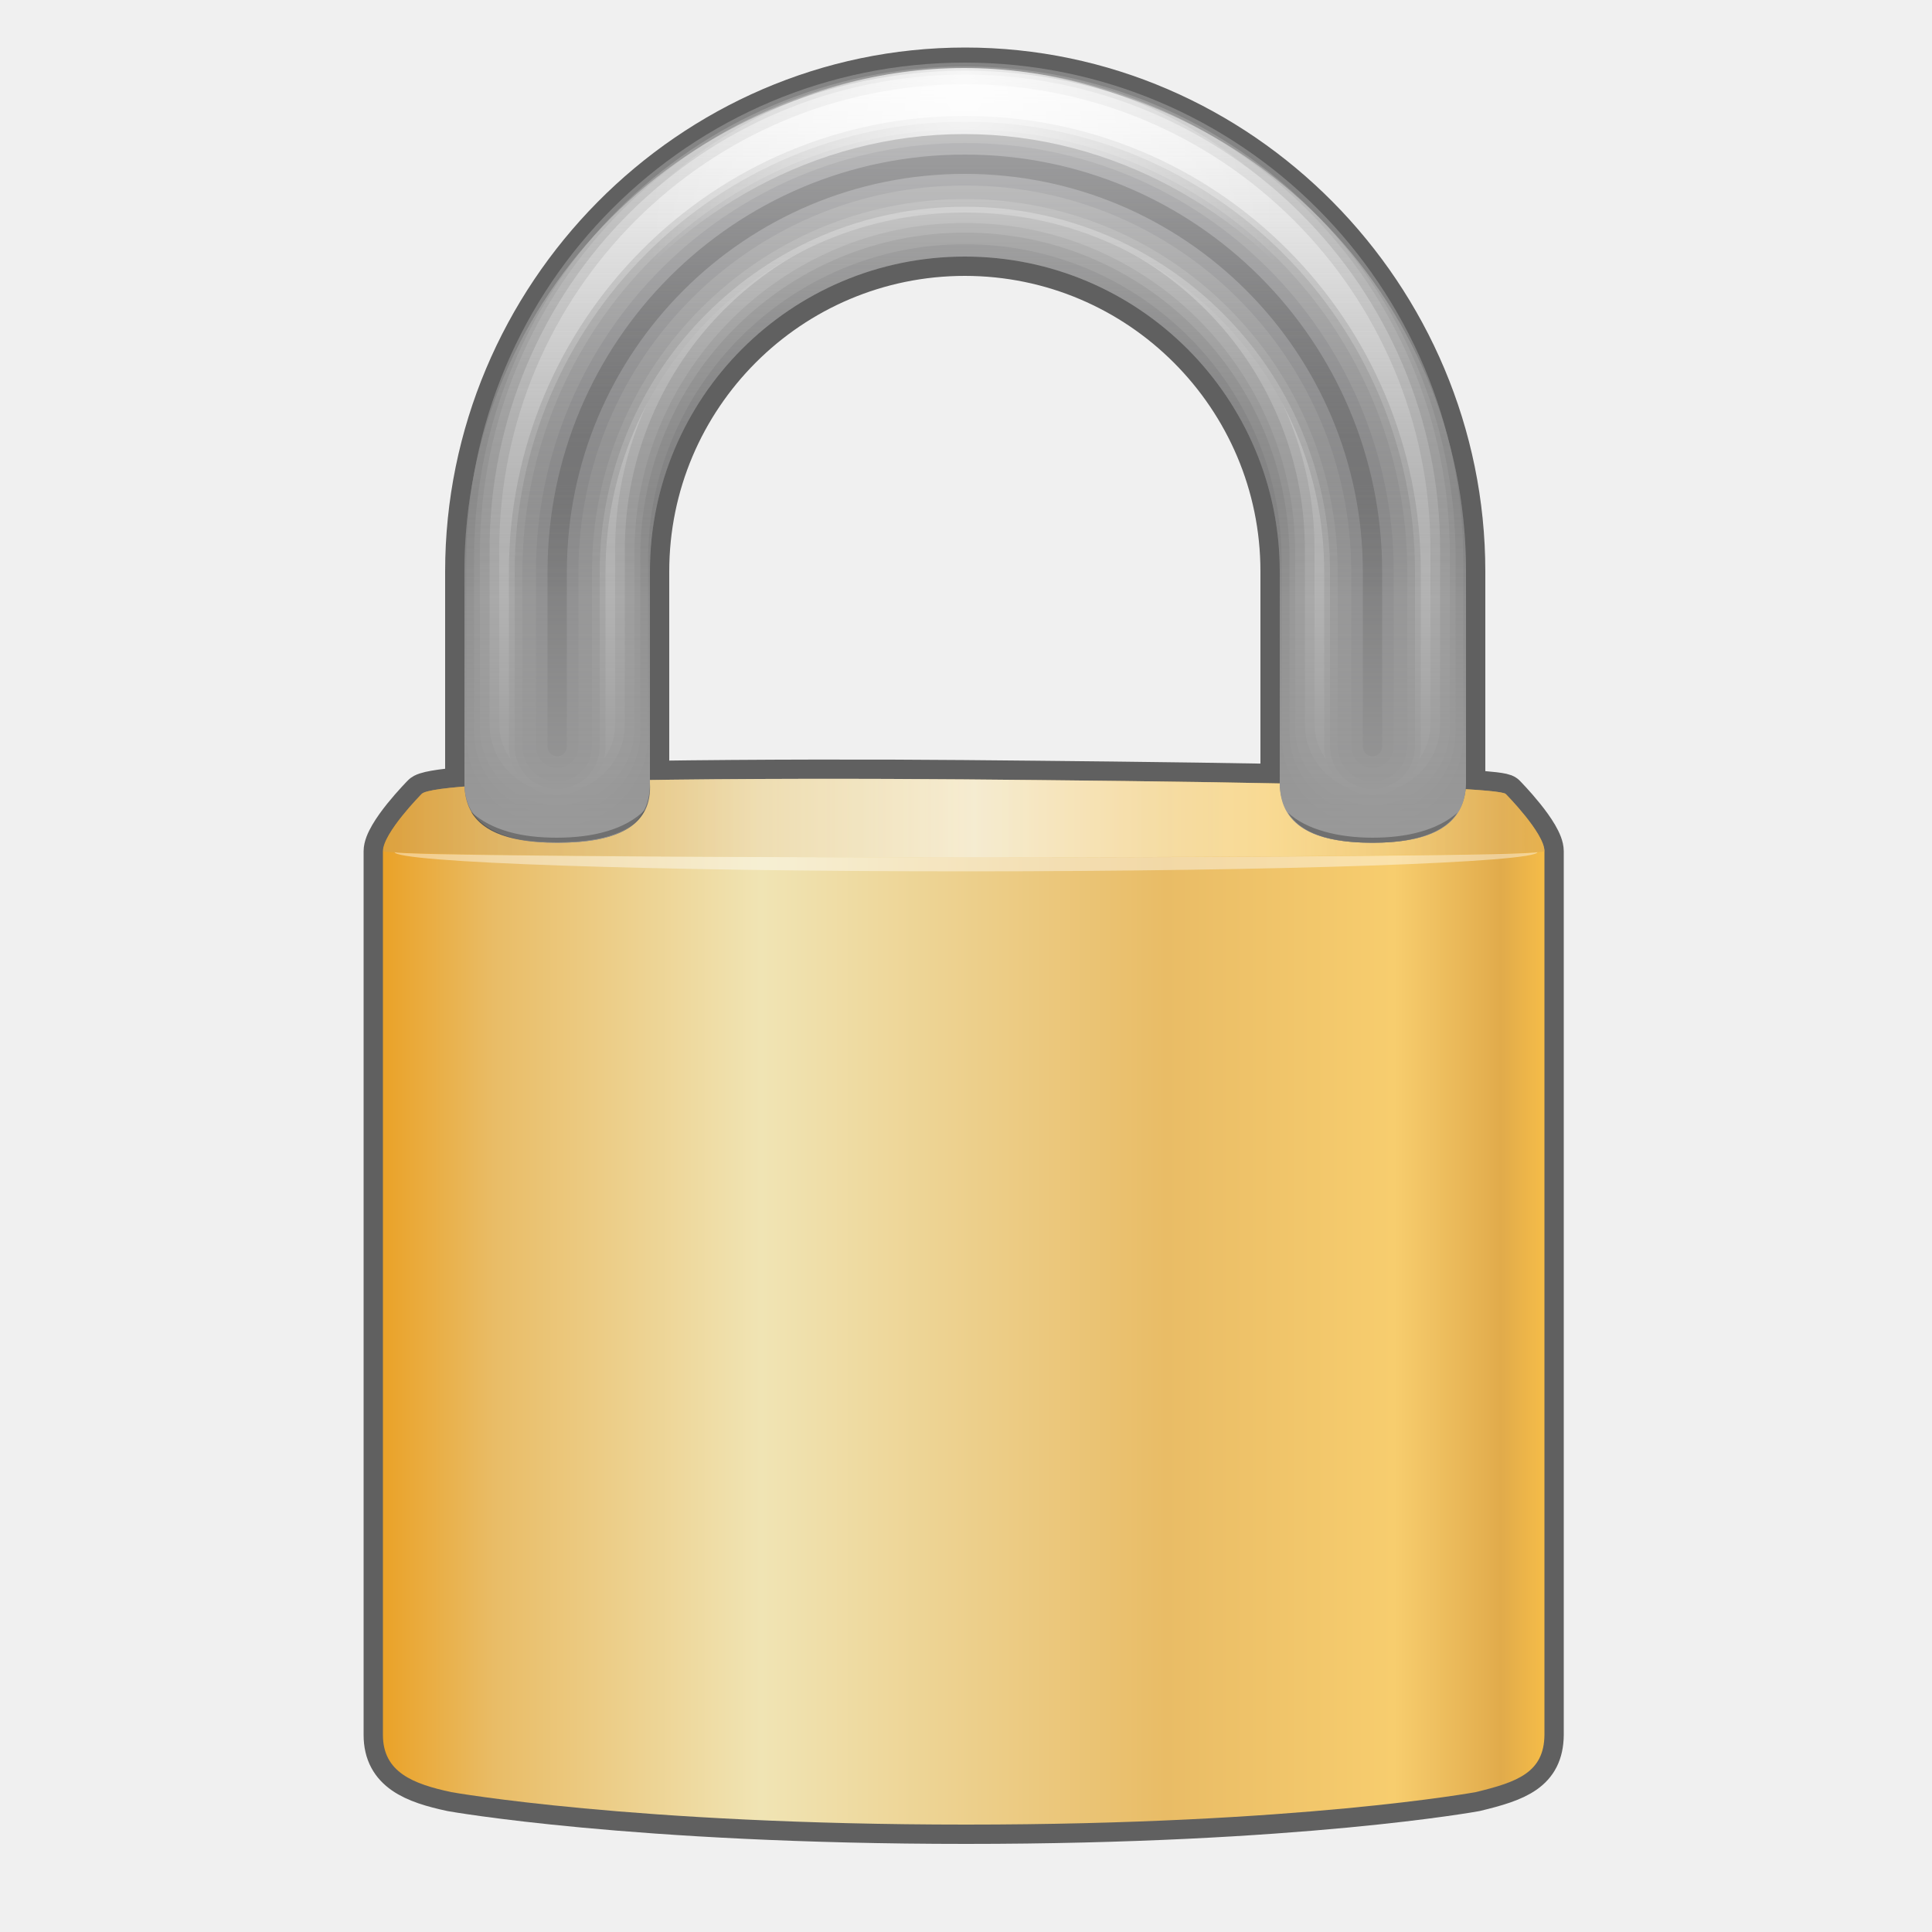
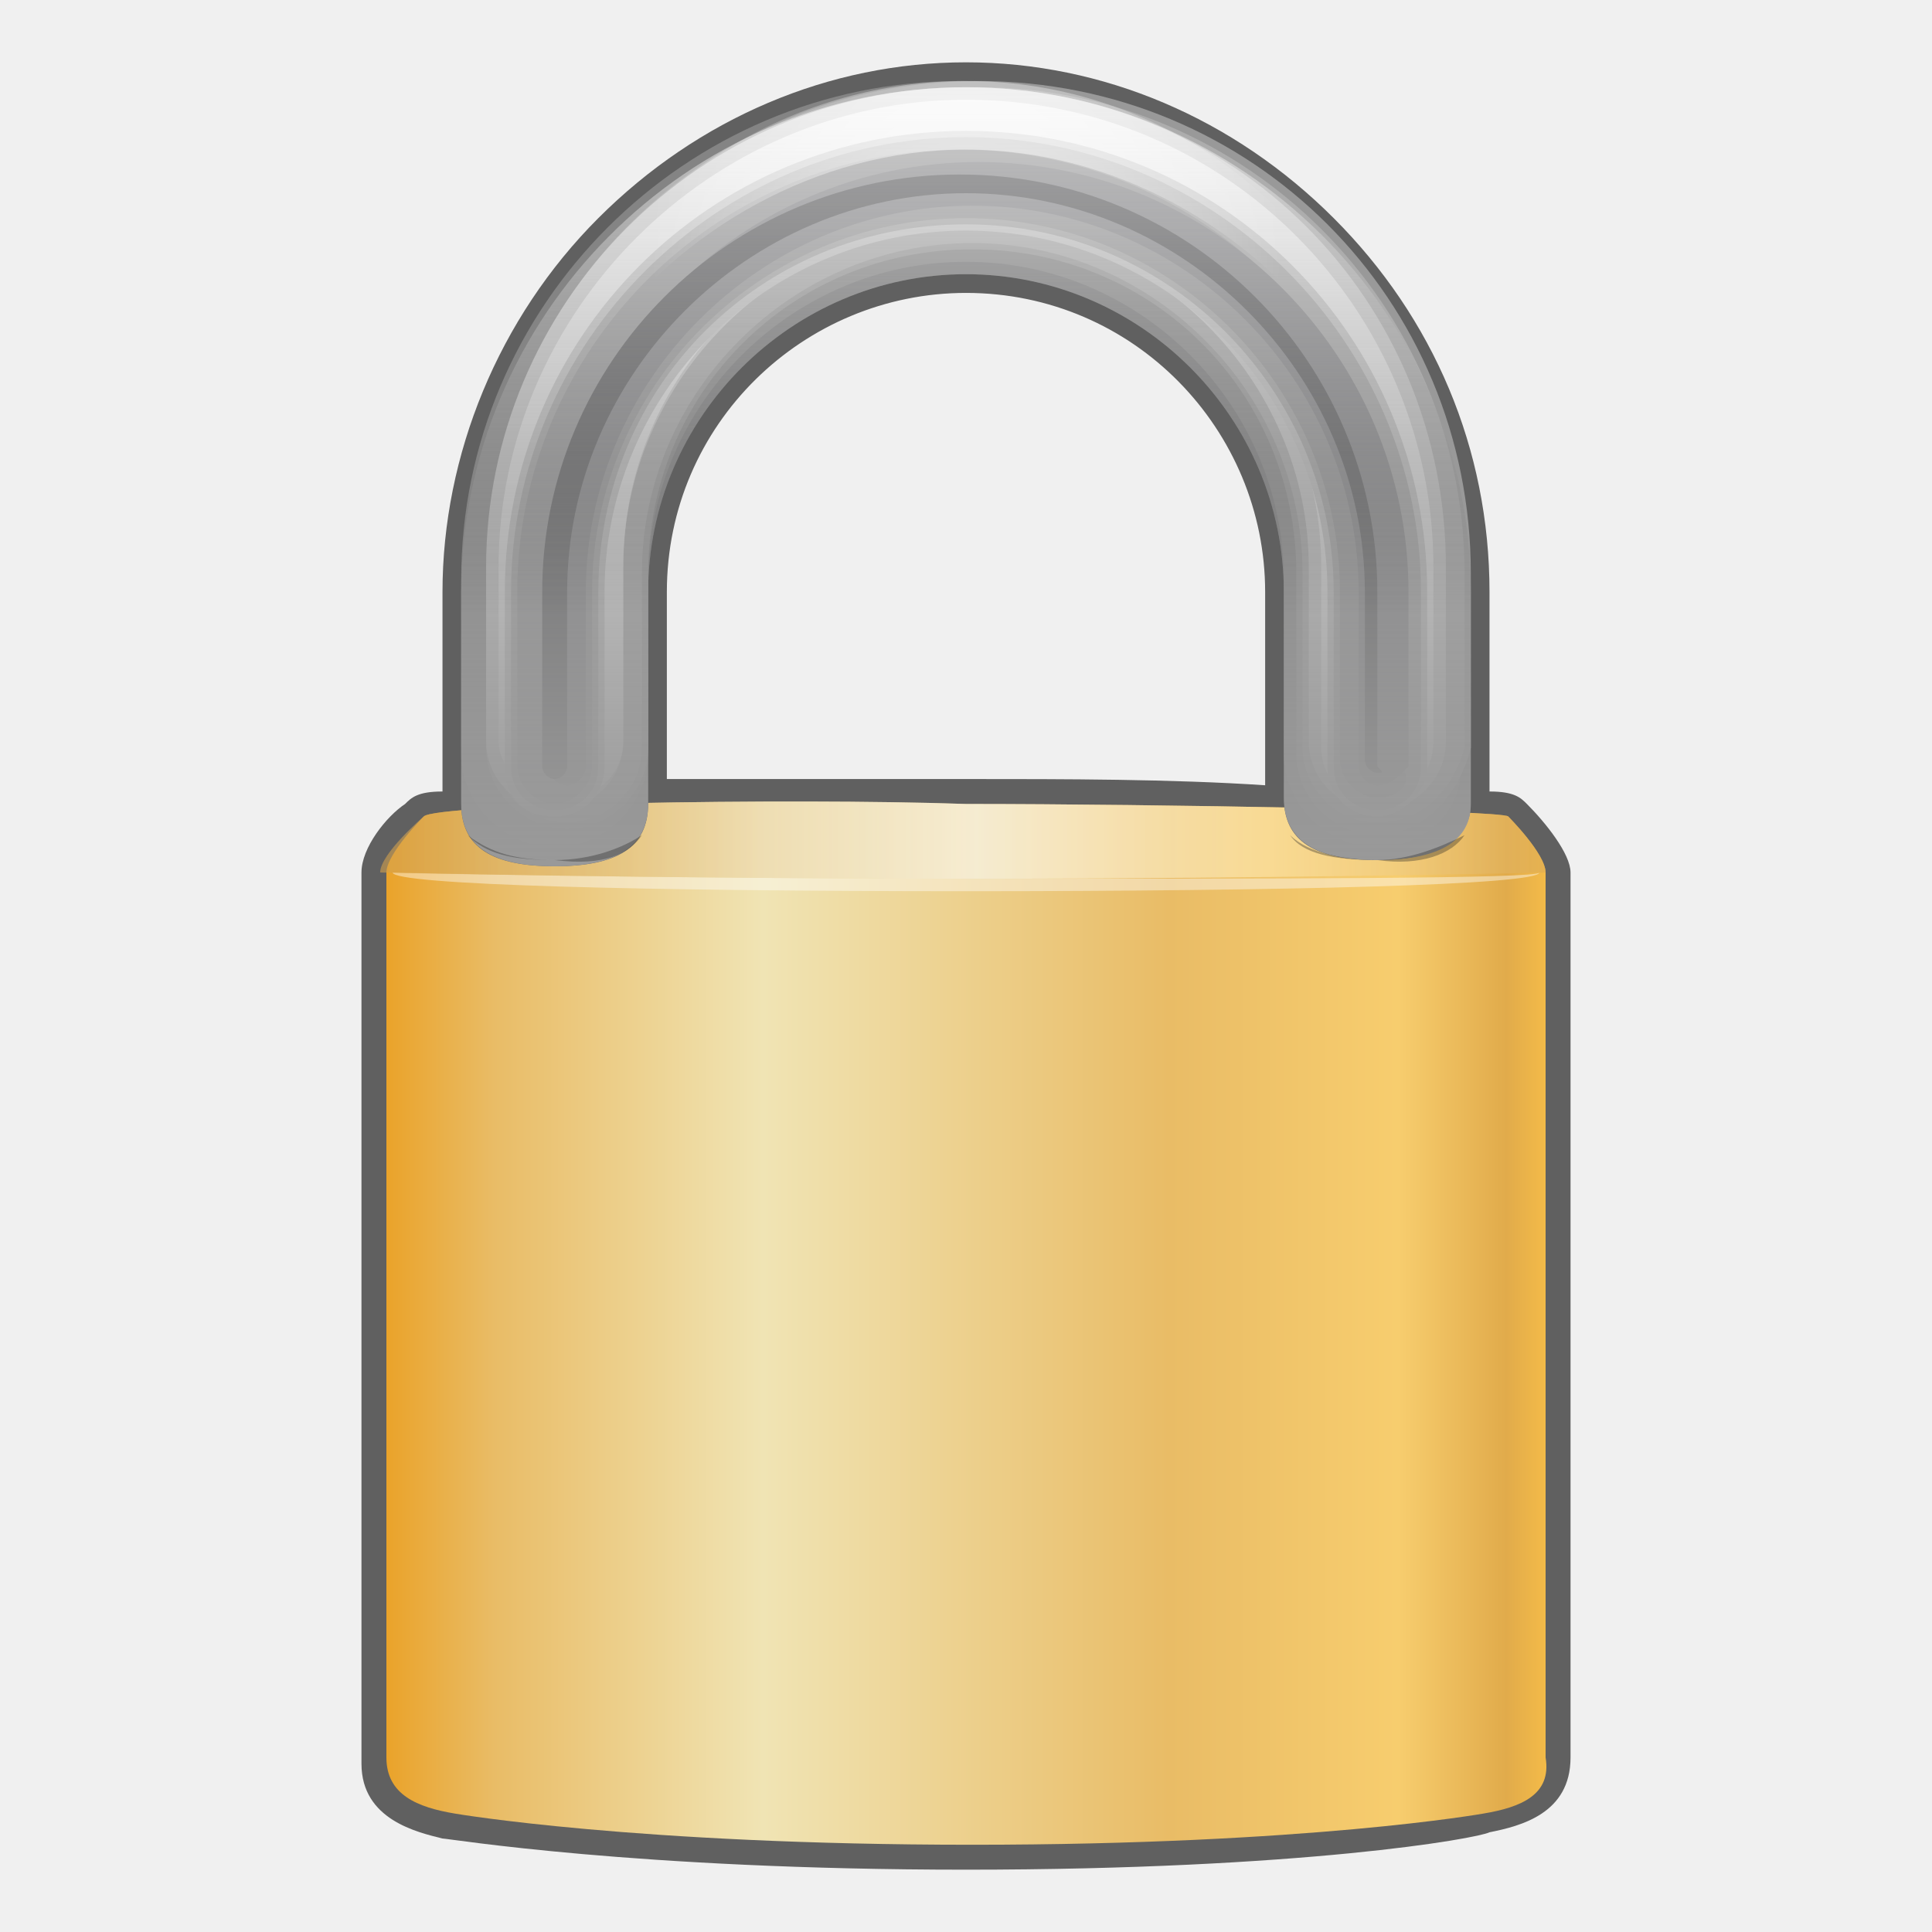
- <svg xmlns="http://www.w3.org/2000/svg" id="icon-padlock" viewBox="0 0 500 500">
+ <svg xmlns="http://www.w3.org/2000/svg" id="icon-padlock" viewBox="0 0 31 31">
  <style type="text/css">
- 		.st0{opacity:0.6;stroke:#000;stroke-width:10;}
+ 		.st0{opacity:0.6;enable-background:new    ;}
		.st1{fill:url(#SVGID_1_);}
- 		.st2{opacity:0.42;fill:#fff;}
- 		.st3{opacity:0.6;fill:url(#SVGID_2_);}
+ 		.st2{opacity:0.42;fill:#FFFFFF;enable-background:new    ;}
+ 		.st3{opacity:0.6;fill:url(#SVGID_2_);enable-background:new    ;}
		.st4{fill:#717172;}
- 		.st5{fill:none;stroke:#848484;stroke-width:47;stroke-linecap:round;}
- 		.st6{fill:none;stroke:#999;stroke-width:43;stroke-linecap:round;}
- 		.st7{fill:none;stroke:#ADADAD;stroke-width:40;stroke-linecap:round;}
- 		.st8{fill:none;stroke:#D1D1D1;stroke-width:35;stroke-linecap:round;}
- 		.st9{fill:none;stroke:#F2F2F2;stroke-width:30;stroke-linecap:round;}
- 		.st10{fill:none;stroke:#C9C9C9;stroke-width:25;stroke-linecap:round;}
- 		.st11{fill:none;stroke:#A8A8A8;stroke-width:22;stroke-linecap:round;}
- 		.st12{fill:none;stroke:#959596;stroke-width:18;stroke-linecap:round;}
- 		.st13{fill:none;stroke:#818184;stroke-width:11;stroke-linecap:round;}
- 		.st14{fill:none;stroke:#4F4F51;stroke-width:5;stroke-linecap:round;}
+ 		.st5{fill:#848484;}
+ 		.st6{fill:#999999;}
+ 		.st7{fill:#ADADAD;}
+ 		.st8{fill:#D1D1D1;}
+ 		.st9{fill:#F2F2F2;}
+ 		.st10{fill:#C9C9C9;}
+ 		.st11{fill:#A8A8A8;}
+ 		.st12{fill:#959596;}
+ 		.st13{fill:#818184;}
+ 		.st14{fill:#4F4F51;}
		.st15{fill:url(#SVGID_3_);}
		.st16{fill:url(#SVGID_4_);}
		.st17{fill:url(#SVGID_5_);}
- 		.st18{opacity:0.35;fill:#222;}
+ 		.st18{opacity:0.35;fill:#222222;enable-background:new    ;}
	</style>
-   <linearGradient id="SVGID_1_" gradientUnits="userSpaceOnUse" x1="99.127" y1="336.875" x2="399.602" y2="336.875">
+   <g class="st0">
+     <path d="M24.2,13.1c0,0-0.3-0.1-0.6-0.1c0,0,0-0.1,0-0.1V9.5c0-4.5-3.6-8.1-8.1-8.1c-4.5,0-8.1,3.7-8.1,8.1v3.4c0,0,0,0,0,0    c-0.4,0-0.7,0.1-0.7,0.1c0,0-0.6,0.6-0.6,0.9v14.2c0,0.6,0.5,0.8,1.1,0.9c0,0,2.9,0.5,8.3,0.5s8.2-0.5,8.2-0.5    c0.7-0.2,1.1-0.3,1.1-0.9V14C24.9,13.7,24.2,13.1,24.2,13.1z M15.5,12.8c-1.4,0-3.3,0-5.1,0V9.5c0-2.8,2.3-5.1,5.1-5.1    s5.1,2.3,5.1,5.1v3.4l0,0C18.9,12.8,16.9,12.8,15.5,12.8z" />
+     <path d="M15.5,30c-5.3,0-8.3-0.5-8.4-0.5l0,0c-0.4-0.1-1.3-0.3-1.3-1.2V14c0-0.4,0.4-0.9,0.7-1.1c0.1-0.1,0.2-0.2,0.6-0.2V9.5    c0-2.2,0.9-4.4,2.5-6C11.2,1.9,13.3,1,15.5,1c2.2,0,4.3,0.9,5.9,2.5c1.6,1.6,2.5,3.7,2.5,6v3.2c0.4,0,0.5,0.1,0.6,0.2    c0.3,0.3,0.7,0.8,0.7,1.1v14.2c0,0.9-0.8,1.1-1.3,1.2l0,0C23.7,29.5,20.9,30,15.5,30z M7.3,28.8c0.1,0,3.1,0.5,8.2,0.5    c5.1,0,8-0.5,8.2-0.5c0.7-0.2,0.9-0.3,0.9-0.6V14c0-0.1-0.2-0.4-0.5-0.7c-0.1,0-0.2,0-0.5,0l-0.4,0l0.1-0.3c0,0,0,0,0,0V9.5    c0-2.1-0.8-4-2.3-5.5c-1.5-1.5-3.4-2.3-5.5-2.3c-2.1,0-4,0.8-5.5,2.3C8.6,5.4,7.8,7.4,7.8,9.5v3.8l-0.3,0c-0.3,0-0.5,0.1-0.5,0.1    c-0.2,0.3-0.5,0.6-0.5,0.7v14.2C6.4,28.5,6.6,28.7,7.3,28.8z M24.1,13.3L24.1,13.3L24.1,13.3z M6.9,13.3L6.9,13.3L6.9,13.3z     M20.9,13.2l-0.3,0c-1.6,0-3.4,0-5.1-0.1l0,0c-1.3,0-3.2,0-5.1,0l-0.3,0V9.5c0-3,2.4-5.4,5.4-5.4s5.4,2.4,5.4,5.4V13.2z M15.5,12.5    c1.6,0,3.3,0,4.8,0.1V9.5c0-2.6-2.1-4.8-4.8-4.8c-2.6,0-4.8,2.1-4.8,4.8v3C12.5,12.5,14.3,12.5,15.5,12.5L15.5,12.5z" />
+   </g>
+   <linearGradient id="SVGID_1_" gradientUnits="userSpaceOnUse" x1="6.138" y1="10.761" x2="24.863" y2="10.761" gradientTransform="matrix(1 0 0 -1 0 32)">
    <stop offset="0" style="stop-color:#EAA228" />
-     <stop offset="0.095" style="stop-color:#E9BC66" />
-     <stop offset="0.326" style="stop-color:#F0e4b4" />
+     <stop offset="9.510000e-02" style="stop-color:#E9BC66" />
+     <stop offset="0.326" style="stop-color:#F0E4B4" />
    <stop offset="0.674" style="stop-color:#E9BC66" />
    <stop offset="0.871" style="stop-color:#F7CD6E" />
    <stop offset="0.963" style="stop-color:#E1AB4B" />
    <stop offset="1" style="stop-color:#F5BC48" />
  </linearGradient>
-   <linearGradient id="SVGID_2_" gradientUnits="userSpaceOnUse" x1="99.127" y1="211.748" x2="399.602" y2="211.748">
+   <path class="st1" d="M23.8,29.1c0,0-2.8,0.5-8.2,0.5s-8.3-0.5-8.3-0.5c-0.6-0.1-1.1-0.3-1.1-0.9V14c0-0.3,0.6-0.9,0.6-0.9   c0.2-0.2,5.8-0.3,8.7-0.2c3,0,8.6,0.1,8.7,0.2c0,0,0.6,0.6,0.6,0.9v14.2C24.9,28.8,24.4,29,23.8,29.1z" />
+   <path class="st2" d="M6.3,14c0,0,4.1,0.1,9.2,0.1s9.2,0,9.2-0.1c0,0.2-4.1,0.3-9.2,0.3S6.3,14.2,6.3,14z" />
+   <linearGradient id="SVGID_2_" gradientUnits="userSpaceOnUse" x1="6.144" y1="18.557" x2="24.863" y2="18.557" gradientTransform="matrix(1 0 0 -1 0 32)">
    <stop offset="0" style="stop-color:#D2A04C" />
    <stop offset="0.197" style="stop-color:#E2BF7B" />
    <stop offset="0.509" style="stop-color:#FCFFFF" />
    <stop offset="0.762" style="stop-color:#FFE9AF" />
    <stop offset="1" style="stop-color:#DCAA53" />
  </linearGradient>
-   <linearGradient id="SVGID_3_" gradientUnits="userSpaceOnUse" x1="249.639" y1="218.098" x2="249.639" y2="18.366">
-     <stop offset="0" style="stop-color:#999" />
-     <stop offset="0.137" style="stop-color:#999;stop-opacity:0.9" />
-     <stop offset="0.157" style="stop-color:#999;stop-opacity:0.879" />
-     <stop offset="0.998" style="stop-color:#999;stop-opacity:0" />
+   <path class="st3" d="M6.8,13.1c0.2-0.2,5.8-0.3,8.7-0.2c3,0,8.6,0.1,8.7,0.2l0,0c0,0,0.6,0.6,0.6,0.9c0,0-4.2,0.1-9.3,0.1   S6.1,14,6.1,14C6.1,13.7,6.8,13.1,6.8,13.1z" />
+   <path class="st4" d="M22.1,13.8c-1,0-1.5-0.3-1.5-1V9.5c0-2.8-2.3-5.1-5.1-5.1s-5.1,2.3-5.1,5.1v3.4c0,0.7-0.5,1-1.5,1   c-1,0-1.5-0.3-1.5-1V9.5c0-4.4,3.6-8.1,8.1-8.1c4.4,0,8.1,3.6,8.1,8.1v3.4C23.6,13.5,23,13.8,22.1,13.8z" />
+   <path class="st5" d="M22.1,13.6c-0.8,0-1.5-0.7-1.5-1.5V9.3c0-2.8-2.3-5.1-5.1-5.1s-5.1,2.3-5.1,5.1v2.8c0,0.8-0.7,1.5-1.5,1.5   s-1.5-0.7-1.5-1.5V9.3c0-4.4,3.6-8,8-8s8,3.6,8,8v2.8C23.6,12.9,22.9,13.6,22.1,13.6z" />
+   <path class="st6" d="M22.1,13.4c-0.7,0-1.3-0.6-1.3-1.3V9.2c0-2.9-2.3-5.2-5.2-5.2c-2.9,0-5.2,2.3-5.2,5.2v2.8   c0,0.7-0.6,1.3-1.3,1.3s-1.3-0.6-1.3-1.3V9.2c0-4.4,3.5-7.9,7.9-7.9c4.4,0,7.9,3.5,7.9,7.9v2.8C23.4,12.8,22.8,13.4,22.1,13.4z" />
+   <path class="st7" d="M22.1,13.2c-0.7,0-1.2-0.6-1.2-1.2V9.2c0-2.9-2.4-5.3-5.3-5.3c-2.9,0-5.3,2.4-5.3,5.3V12c0,0.7-0.6,1.2-1.2,1.2   c-0.7,0-1.2-0.6-1.2-1.2V9.2c0-4.3,3.5-7.8,7.8-7.8s7.8,3.5,7.8,7.8V12C23.3,12.7,22.8,13.2,22.1,13.2z" />
+   <path class="st8" d="M22.1,13c-0.6,0-1.1-0.5-1.1-1.1V9.1c0-3-2.5-5.5-5.5-5.5S10,6.1,10,9.1v2.8c0,0.6-0.5,1.1-1.1,1.1   c-0.6,0-1.1-0.5-1.1-1.1V9.1c0-4.2,3.4-7.7,7.7-7.7s7.7,3.4,7.7,7.7v2.8C23.2,12.5,22.7,13,22.1,13z" />
+   <path class="st9" d="M22.1,12.9c-0.5,0-0.9-0.4-0.9-0.9V9.1c0-3.1-2.5-5.6-5.6-5.6c-3.1,0-5.6,2.5-5.6,5.6v2.8   c0,0.5-0.4,0.9-0.9,0.9S8,12.4,8,11.9V9.1c0-4.1,3.4-7.5,7.5-7.5C19.7,1.6,23,5,23,9.1v2.8C23,12.4,22.6,12.9,22.1,12.9z" />
+   <path class="st10" d="M22.1,13.1c-0.4,0-0.8-0.3-0.8-0.8V9.5c0-3.2-2.6-5.8-5.8-5.8S9.7,6.3,9.7,9.5v2.8c0,0.4-0.3,0.8-0.8,0.8   s-0.8-0.3-0.8-0.8V9.5c0-4.1,3.3-7.4,7.4-7.4s7.4,3.3,7.4,7.4v2.8C22.9,12.7,22.5,13.1,22.1,13.1z" />
+   <path class="st11" d="M22.1,13c-0.4,0-0.7-0.3-0.7-0.7V9.5c0-3.2-2.6-5.9-5.9-5.9S9.6,6.2,9.6,9.5v2.8c0,0.4-0.3,0.7-0.7,0.7   c-0.4,0-0.7-0.3-0.7-0.7V9.5c0-4,3.3-7.3,7.3-7.3s7.3,3.3,7.3,7.3v2.8C22.8,12.7,22.5,13,22.1,13z" />
+   <path class="st12" d="M22.1,12.8c-0.3,0-0.6-0.3-0.6-0.6V9.5c0-3.3-2.7-6-6-6c-3.3,0-6,2.7-6,6v2.8c0,0.3-0.3,0.6-0.6,0.6   c-0.3,0-0.6-0.3-0.6-0.6V9.5c0-3.9,3.2-7.1,7.1-7.1s7.1,3.2,7.1,7.1v2.8C22.7,12.6,22.4,12.8,22.1,12.8z" />
+   <path class="st13" d="M22.1,12.6c-0.2,0-0.3-0.2-0.3-0.3V9.5c0-3.4-2.8-6.2-6.2-6.2c-3.4,0-6.2,2.8-6.2,6.2v2.8   c0,0.2-0.2,0.3-0.3,0.3c-0.2,0-0.3-0.2-0.3-0.3V9.5c0-3.8,3.1-6.9,6.9-6.9c3.8,0,6.9,3.1,6.9,6.9v2.8C22.4,12.5,22.3,12.6,22.1,12.6   z" />
+   <path class="st14" d="M22.1,12.4c-0.1,0-0.2-0.1-0.2-0.2V9.5c0-3.5-2.9-6.4-6.4-6.4c-3.5,0-6.4,2.9-6.4,6.4v2.8   c0,0.1-0.1,0.2-0.2,0.2s-0.2-0.1-0.2-0.2V9.5c0-3.7,3-6.7,6.7-6.7c3.7,0,6.7,3,6.7,6.7v2.8C22.2,12.4,22.2,12.4,22.1,12.4z" />
+   <linearGradient id="SVGID_3_" gradientUnits="userSpaceOnUse" x1="15.525" y1="18.16" x2="15.525" y2="30.606" gradientTransform="matrix(1 0 0 -1 0 32)">
+     <stop offset="0" style="stop-color:#999999" />
+     <stop offset="0.137" style="stop-color:#999999;stop-opacity:0.9" />
+     <stop offset="0.157" style="stop-color:#999999;stop-opacity:0.879" />
+     <stop offset="0.998" style="stop-color:#999999;stop-opacity:0" />
  </linearGradient>
-   <radialGradient id="SVGID_5_" cx="249.639" cy="42.345" r="68.255" fx="249.737" fy="19.878" gradientTransform="matrix(1.1894 0 0 1.6286 -47.4498 -11.0622)" gradientUnits="userSpaceOnUse">
-     <stop offset="0" style="stop-color:#fff;stop-opacity:0.8" />
-     <stop offset="1" style="stop-color:#fff;stop-opacity:0" />
-   </radialGradient>
-   <linearGradient id="SVGID_4_" gradientUnits="userSpaceOnUse" x1="249.639" y1="18.366" x2="249.639" y2="218.098">
-     <stop offset="0" style="stop-color:#fff;stop-opacity:0.5" />
+   <path class="st15" d="M22.1,13.8c-0.8,0-1.5-0.2-1.5-1V9.5c0-2.8-2.3-5.1-5.1-5.1s-5.1,2.3-5.1,5.1v3.4c0,0.8-0.7,1-1.5,1   c-0.8,0-1.5-0.2-1.5-1V9.5c0-4.4,3.6-8.1,8.1-8.1c4.4,0,8.1,3.6,8.1,8.1v3.4C23.6,13.6,22.9,13.8,22.1,13.8z" />
+   <linearGradient id="SVGID_4_" gradientUnits="userSpaceOnUse" x1="15.525" y1="30.606" x2="15.525" y2="18.16" gradientTransform="matrix(1 0 0 -1 0 32)">
+     <stop offset="0" style="stop-color:#FFFFFF;stop-opacity:0.5" />
    <stop offset="9.334087e-02" style="stop-color:#FBFBFB;stop-opacity:0.431" />
    <stop offset="0.18" style="stop-color:#F0F0F0;stop-opacity:0.368" />
-     <stop offset="0.264" style="stop-color:#ddd;stop-opacity:0.306" />
+     <stop offset="0.264" style="stop-color:#DDDDDD;stop-opacity:0.306" />
    <stop offset="0.346" style="stop-color:#C3C3C3;stop-opacity:0.246" />
    <stop offset="0.427" style="stop-color:#A1A1A1;stop-opacity:0.186" />
-     <stop offset="0.507" style="stop-color:#777;stop-opacity:0.128" />
+     <stop offset="0.507" style="stop-color:#777777;stop-opacity:0.128" />
    <stop offset="0.586" style="stop-color:#454545;stop-opacity:6.914780e-02" />
    <stop offset="0.663" style="stop-color:#0E0E0E;stop-opacity:1.258865e-02" />
-     <stop offset="0.68" style="stop-color:#000;stop-opacity:5.565784e-09" />
-     <stop offset="0.725" style="stop-color:#000;stop-opacity:4.779116e-09" />
-     <stop offset="0.998" style="stop-color:#000;stop-opacity:0" />
+     <stop offset="0.68" style="stop-color:#000000;stop-opacity:5.565784e-09" />
+     <stop offset="0.725" style="stop-color:#000000;stop-opacity:4.779116e-09" />
+     <stop offset="0.998" style="stop-color:#000000;stop-opacity:0" />
  </linearGradient>
-   <path class="st0" d="M389.7,205.5c-0.4-0.5-4.2-0.9-10.4-1.3c0.1-0.5,0.1-1,0.1-1.5v-54.8c0-71.5-58.2-130.6-129.6-130.6 c-71.5,0-129.6,59.2-129.6,130.6v54.8c0,0.3,0,0.6,0,0.8c-6.4,0.5-10.5,1.2-11.1,2c0,0-10,10.1-10,14.8V449 c0,9.7,7.9,12.7,17.7,14.8c0,0,47,8.4,133.2,8.4s131.9-8.4,131.9-8.4c10.8-2.6,17.7-5.1,17.8-14.8V220.3 C399.7,215.6,389.7,205.5,389.7,205.5z M249.4,201.7c-22.2-0.2-53.7-0.2-81.2,0.2v-54c0-45,36.5-81.5,81.5-81.5s81.5,36.6,81.5,81.5 v54.8c0,0,0,0,0,0C303.5,202.2,271.7,201.9,249.4,201.7z" />
-   <path class="st1" d="M381.9,463.8c0,0-45.7,8.4-131.9,8.4s-133.2-8.4-133.2-8.4c-9.8-2.1-17.7-5.1-17.7-14.8V220.3 c0-4.7,10-14.8,10-14.8c3.3-4,92.8-4.2,140.3-3.8c47.6,0.4,138.5,1.4,140.3,3.8c0,0,10,10.1,10,14.8V449 C399.6,458.7,392.7,461.2,381.9,463.8z" />
-   <path class="st2" d="M102.1,220.5c0,0.8,66.2,1.4,147.9,1.4s147.9-0.6,147.9-1.4c0,2.7-66.2,5-147.9,5S102.1,223.2,102.1,220.5z" />
-   <path class="st3" d="M109.1,205.5c3.3-4,92.8-4.2,140.3-3.8c47.6,0.4,138.5,1.4,140.3,3.8l0,0c0,0,10,10.1,10,14.8 c0,0.8-67.9,1.6-149.6,1.6s-150.9-0.8-150.9-1.6C99.1,215.6,109.1,205.5,109.1,205.5z" />
-   <path class="st4" d="M355.2,218.1c-15.8,0-23.7-4.8-24-15.4v-54.8c0-44.9-36.5-81.5-81.5-81.5s-81.5,36.5-81.5,81.5v54.8 c0.6,10.6-7.6,15.4-24,15.4c-16,0-24-4.8-24-15.4v-54.8c0-71.4,58.1-129.6,129.6-129.6c71.4,0,129.6,58.1,129.6,129.6v54.8 C379.2,213.3,370.5,218.1,355.2,218.1z" />
-   <path class="st5" d="M355.2,190.4v-45.2c0-58.3-47.2-105.5-105.5-105.5c-58.3,0-105.5,47.2-105.5,105.5v45.2" />
-   <path class="st6" d="M355.2,189.4v-45.2c0-58.3-47.2-105.5-105.5-105.5c-58.3,0-105.5,47.2-105.5,105.5v45.2" />
-   <path class="st7" d="M355.2,188.4v-45.2c0-58.3-47.2-105.5-105.5-105.5c-58.3,0-105.5,47.2-105.5,105.5v45.2" />
-   <path class="st8" d="M355.2,187.5v-45.2c0-58.3-47.2-105.5-105.5-105.5c-58.3,0-105.5,47.2-105.5,105.5v45.2" />
-   <path class="st9" d="M355.2,187.5v-45.2c0-58.3-47.2-105.5-105.5-105.5c-58.3,0-105.5,47.2-105.5,105.5v45.2" />
-   <path class="st10" d="M355.2,193.2v-45.2c0-58.3-47.2-105.5-105.5-105.5c-58.3,0-105.5,47.2-105.5,105.5v45.2" />
-   <path class="st11" d="M355.2,193.2v-45.2c0-58.3-47.2-105.5-105.5-105.5c-58.3,0-105.5,47.2-105.5,105.5v45.2" />
-   <path class="st12" d="M355.2,193.2v-45.2c0-58.3-47.2-105.5-105.5-105.5c-58.3,0-105.5,47.2-105.5,105.5v45.2" />
-   <path class="st13" d="M355.2,193.2v-45.2c0-58.3-47.2-105.5-105.5-105.5c-58.3,0-105.5,47.2-105.5,105.5v45.2" />
-   <path class="st14" d="M355.2,193.2v-45.2c0-58.3-47.2-105.5-105.5-105.5c-58.3,0-105.5,47.2-105.5,105.5v45.2" />
-   <path class="st15" d="M355.2,218.1c-13.3,0-24-3.3-24-15.4v-54.8c0-44.9-36.5-81.5-81.5-81.5s-81.5,36.5-81.5,81.5v54.8 c0,12.5-10.8,15.4-24,15.4s-24-3.8-24-15.4v-54.8c0-71.4,58.1-129.6,129.6-129.6c71.4,0,129.6,58.1,129.6,129.6v54.8 C379.2,214.8,368.4,218.1,355.2,218.1z" />
-   <path class="st16" d="M355.2,218.1c-13.3,0-24.4-4.4-24-15.4v-54.8c0-44.9-36.5-81.5-81.5-81.5s-81.5,36.5-81.5,81.5v54.8 c0.2,11.2-10.8,15.4-24,15.4s-24-4.4-24-15.4v-54.8c0-71.4,58.1-129.6,129.6-129.6c71.4,0,129.6,58.1,129.6,129.6v54.8 C379.2,213.5,368.4,218.1,355.2,218.1z" />
-   <path class="st17" d="M155,83.8c21.3-28.8,55.7-49.1,94.5-49.1s73.2,20.3,94.5,49.1c5.9,3.9,11.4,9.8,16.5,14.4 c-2.4-7.1-5.5-15.5-9.3-22C331,41.2,293,17.6,249.5,17.6c-43.3,0-81.1,23.4-101.4,58.1c-3.9,6.6-7.1,15.2-9.6,22.5 C143.5,93.6,149.1,87.8,155,83.8z" />
-   <path class="st18" d="M355.2,216.8c-8.8,0-17.2-2.1-21.9-6.5c3.3,5.3,10.6,7.8,21.9,7.8c11,0,18.6-2.5,22-7.8 C372,214.9,364,216.8,355.2,216.8z" />
-   <path class="st18" d="M144.1,216.8c-8.9,0-16.8-1.8-22.2-6.7c3.2,5.4,10.6,7.9,22.2,7.9c12.2,0,19.9-2.7,22.8-8.4 C161.9,214.7,153.4,216.8,144.1,216.8z" />
+   <path class="st16" d="M22.1,13.8c-0.8,0-1.5-0.3-1.5-1V9.5c0-2.8-2.3-5.1-5.1-5.1s-5.1,2.3-5.1,5.1v3.4c0,0.7-0.7,1-1.5,1   c-0.8,0-1.5-0.3-1.5-1V9.5c0-4.4,3.6-8.1,8.1-8.1c4.4,0,8.1,3.6,8.1,8.1v3.4C23.6,13.6,22.9,13.8,22.1,13.8z" />
+   <radialGradient id="SVGID_5_" cx="51.975" cy="25.153" r="4.253" fx="51.981" fy="23.753" gradientTransform="matrix(1.1894 0 0 -1.6286 -46.3134 44.8246)" gradientUnits="userSpaceOnUse">
+     <stop offset="0" style="stop-color:#FFFFFF;stop-opacity:0.8" />
+     <stop offset="1" style="stop-color:#FFFFFF;stop-opacity:0" />
+   </radialGradient>
+   <path class="st17" d="M9.6,5.5c1.3-1.8,3.5-3.1,5.9-3.1s4.6,1.3,5.9,3.1c0.4,0.2,0.7,0.6,1,0.9c-0.1-0.4-0.3-1-0.6-1.4   c-1.3-2.2-3.6-3.7-6.3-3.7c-2.7,0-5.1,1.5-6.3,3.6C8.9,5.4,8.7,5.9,8.6,6.4C8.9,6.1,9.3,5.7,9.6,5.5z" />
+   <path class="st18" d="M22.1,13.8c-0.5,0-1.1-0.1-1.4-0.4C20.9,13.7,21.4,13.8,22.1,13.8c0.7,0.1,1.2-0.1,1.4-0.4   C23.1,13.6,22.6,13.8,22.1,13.8z" />
+   <path class="st18" d="M8.9,13.8c-0.6,0-1-0.1-1.4-0.4C7.8,13.7,8.2,13.8,8.9,13.8c0.8,0.1,1.2-0.1,1.4-0.4   C10,13.6,9.5,13.8,8.9,13.8z" />
</svg>
